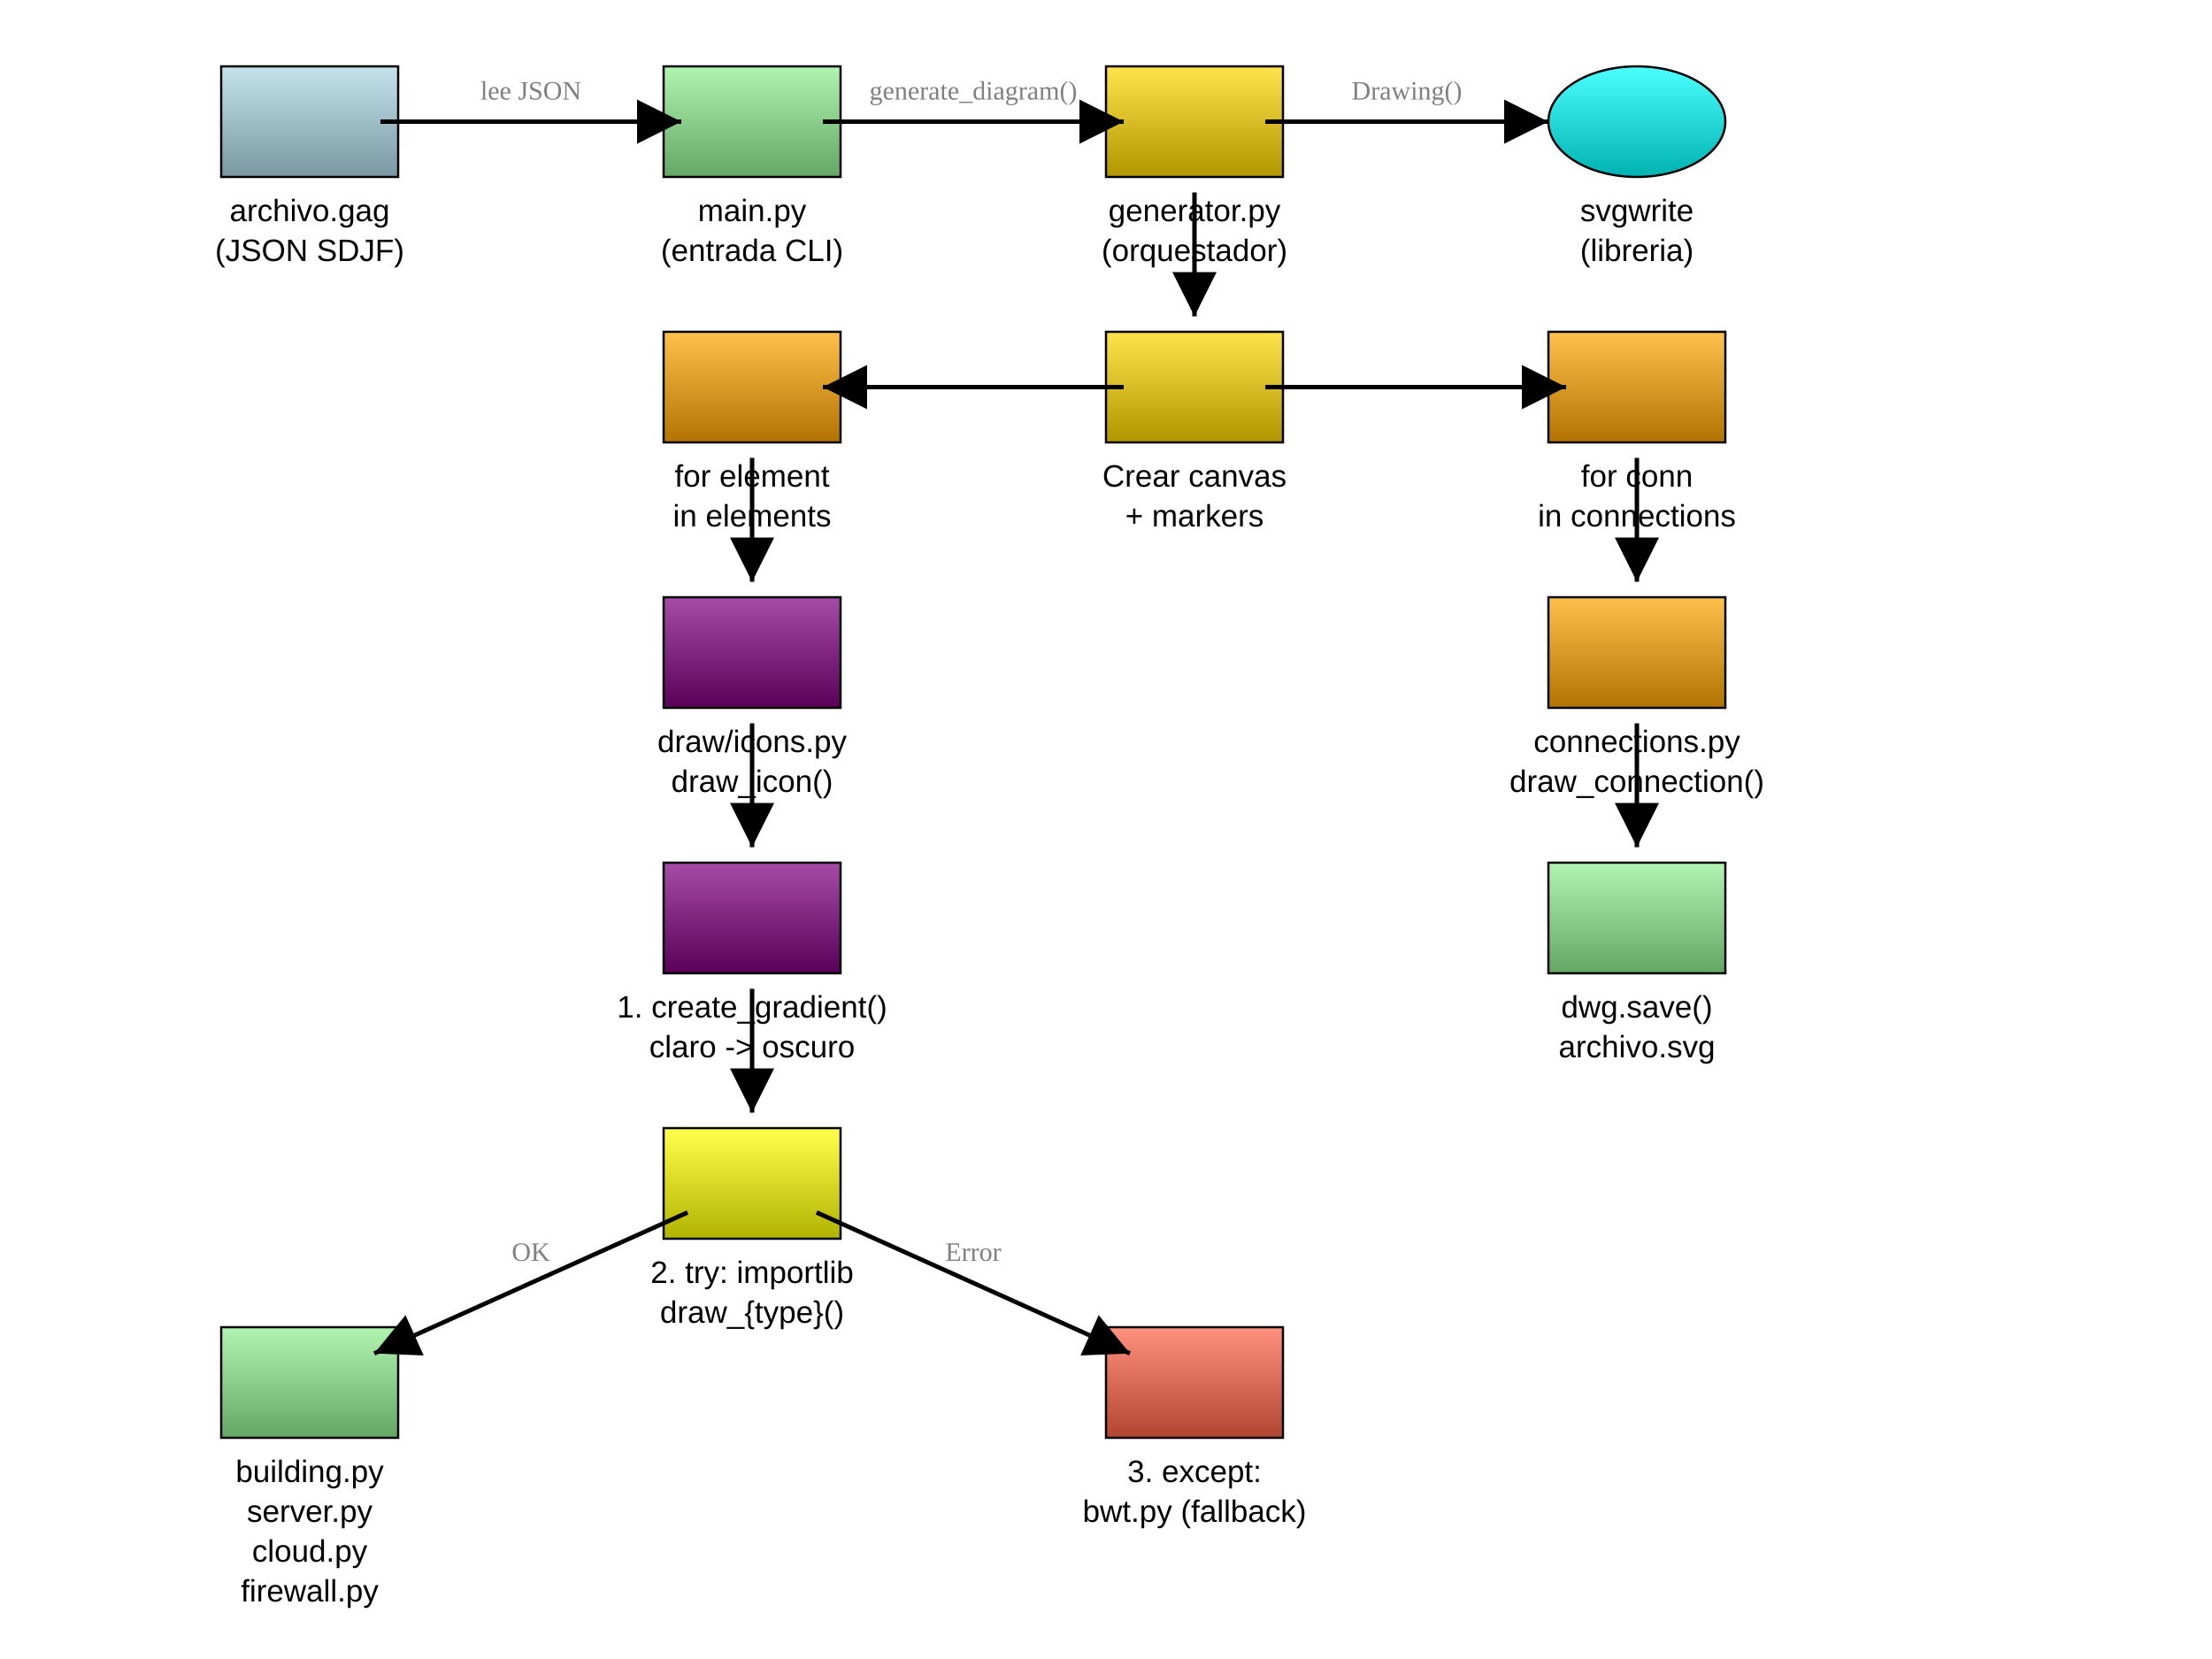
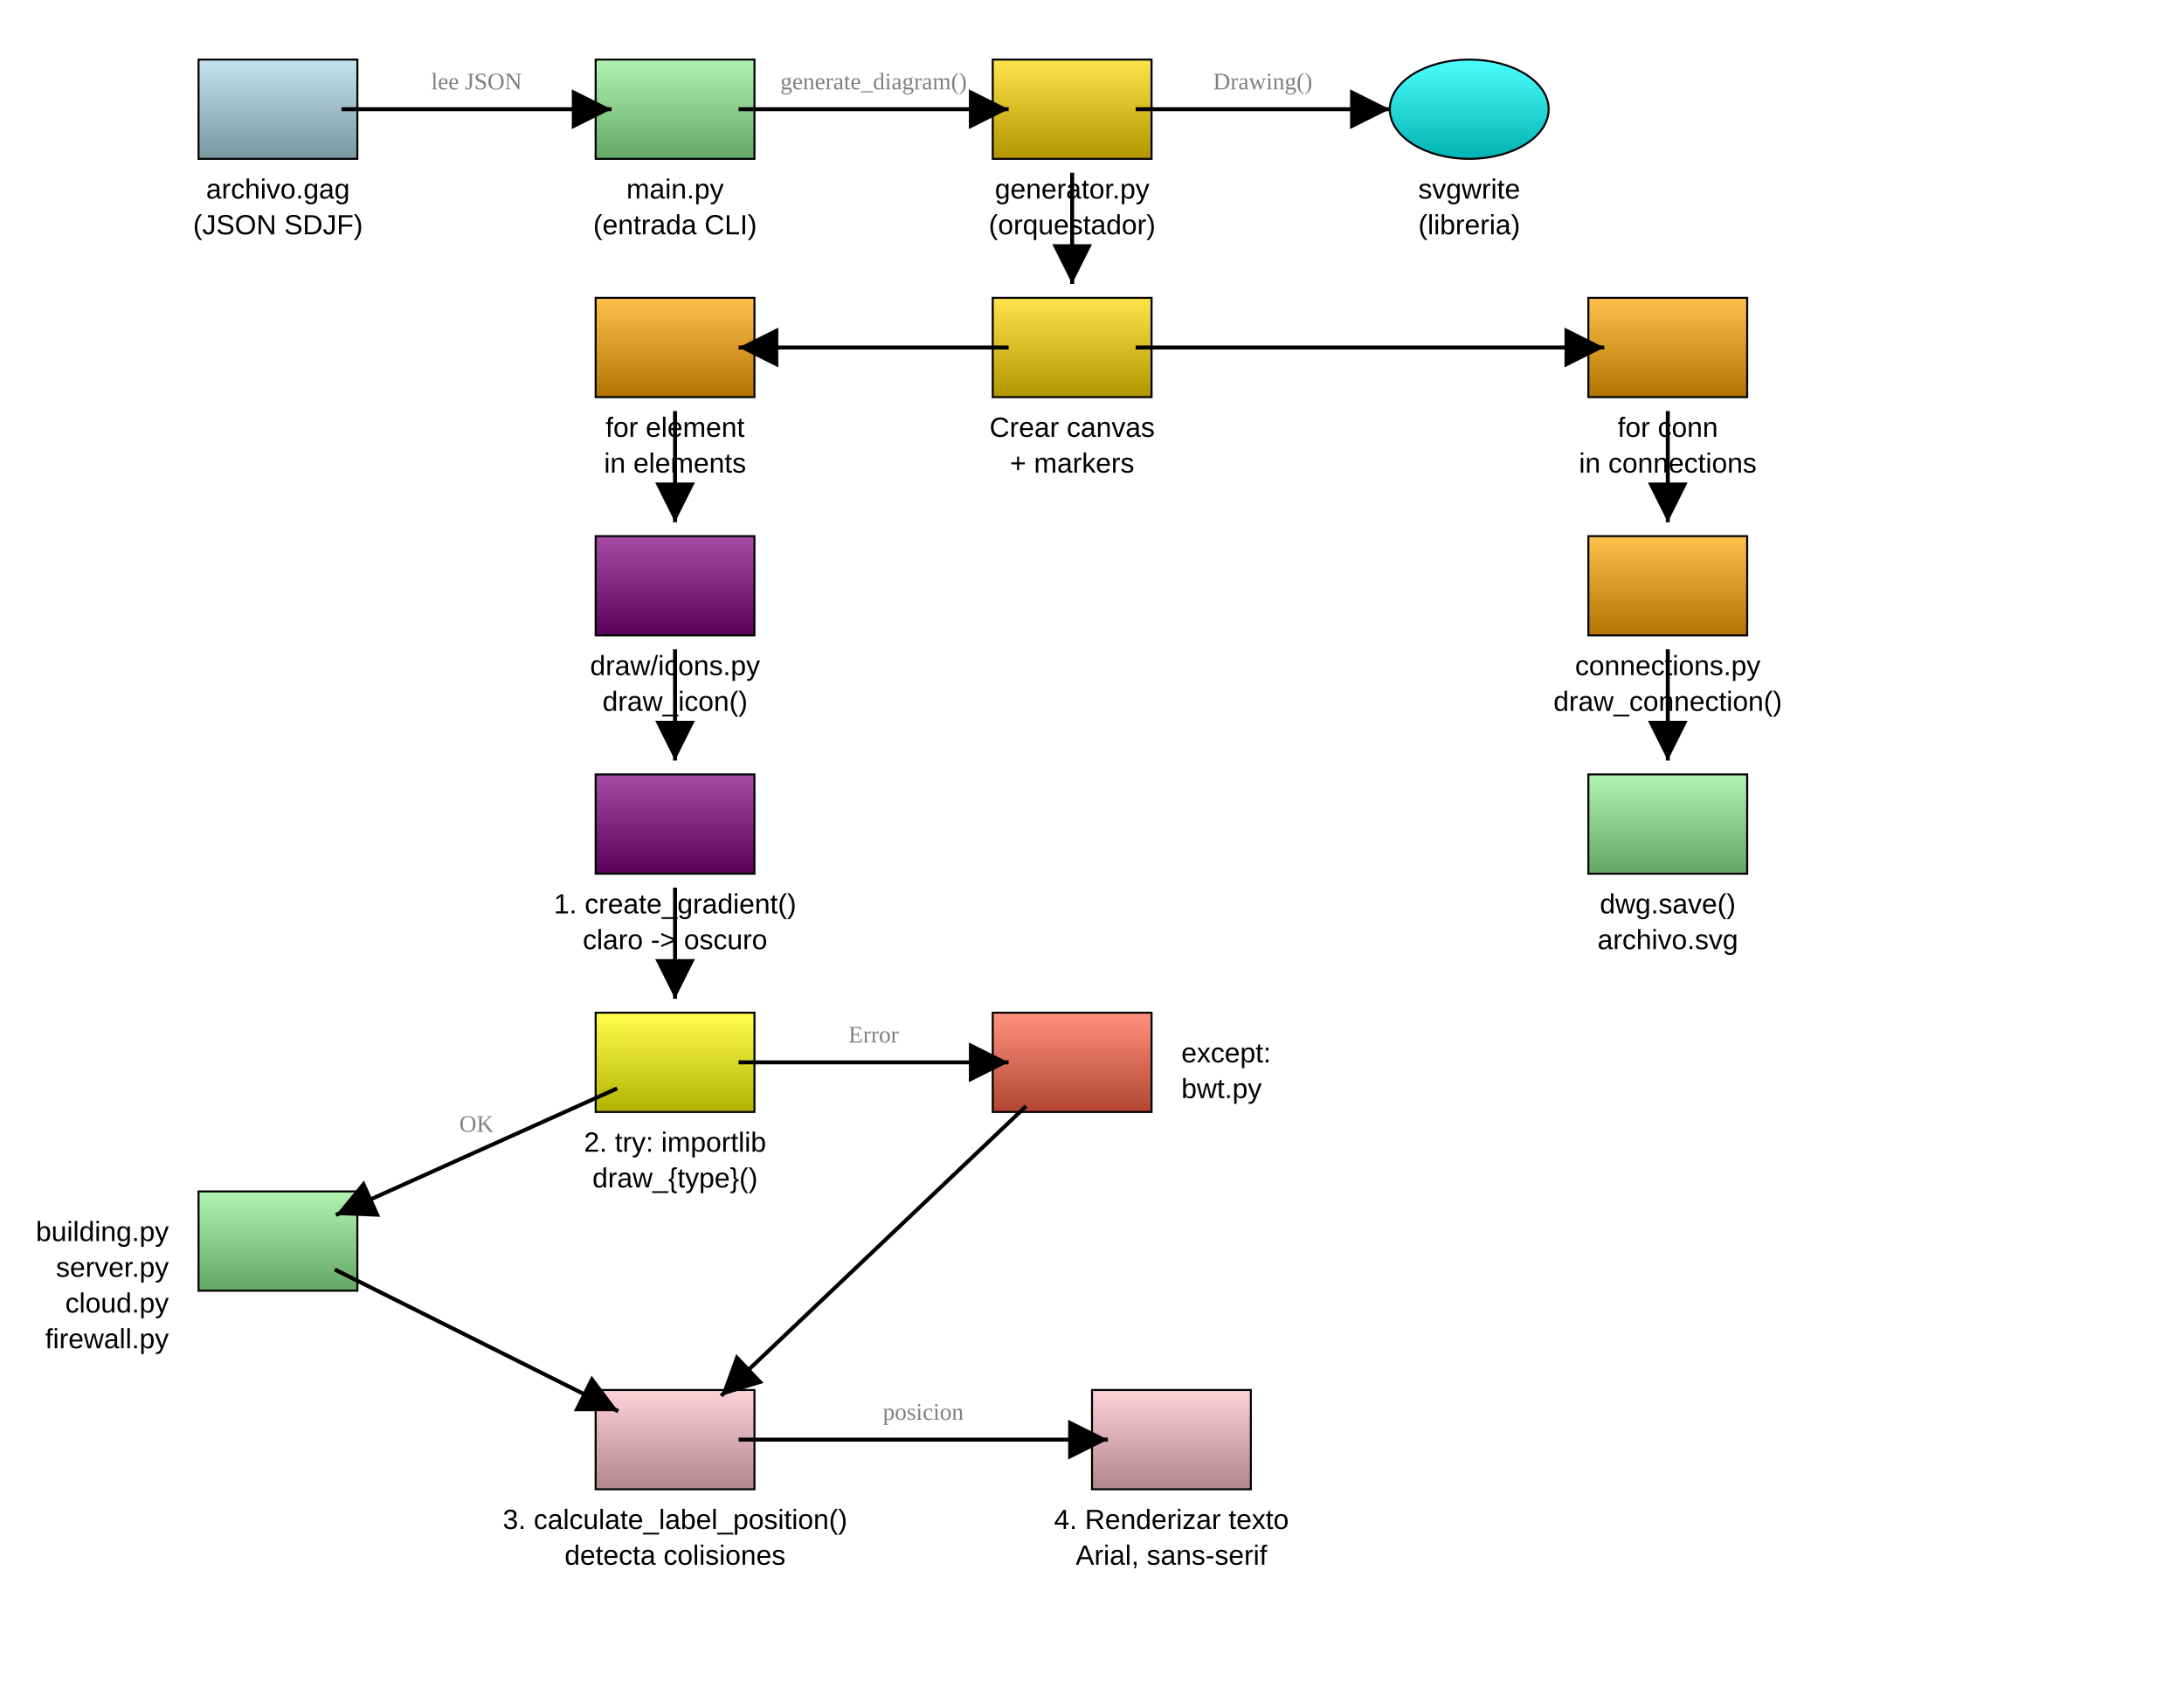
- <svg xmlns="http://www.w3.org/2000/svg" baseProfile="full" height="750" version="1.1" viewBox="0,0,1000,750" width="1000">
+ <svg xmlns="http://www.w3.org/2000/svg" baseProfile="full" height="850" version="1.1" viewBox="0,0,1100,850" width="1100">
  <defs>
    <marker id="arrow-end" markerHeight="10" markerWidth="10" orient="auto" refX="10" refY="5">
      <path d="M 0 0 L 10 5 L 0 10 z" fill="black" />
    </marker>
    <marker id="arrow-start" markerHeight="10" markerWidth="10" orient="auto" refX="0" refY="5">
      <path d="M 10 0 L 0 5 L 10 10 z" fill="black" />
    </marker>
    <linearGradient id="gradient-input" x1="0%" x2="0%" y1="0%" y2="100%">
      <stop offset="0%" stop-color="#c5e3ed" />
      <stop offset="100%" stop-color="#7997a1" />
    </linearGradient>
    <linearGradient id="gradient-main" x1="0%" x2="0%" y1="0%" y2="100%">
      <stop offset="0%" stop-color="#b1f3b1" />
      <stop offset="100%" stop-color="#64a664" />
    </linearGradient>
    <linearGradient id="gradient-generator" x1="0%" x2="0%" y1="0%" y2="100%">
      <stop offset="0%" stop-color="#ffe34c" />
      <stop offset="100%" stop-color="#b29600" />
    </linearGradient>
    <linearGradient id="gradient-svgwrite" x1="0%" x2="0%" y1="0%" y2="100%">
      <stop offset="0%" stop-color="#4cffff" />
      <stop offset="100%" stop-color="#00b2b2" />
    </linearGradient>
    <linearGradient id="gradient-canvas" x1="0%" x2="0%" y1="0%" y2="100%">
      <stop offset="0%" stop-color="#ffe34c" />
      <stop offset="100%" stop-color="#b29600" />
    </linearGradient>
    <linearGradient id="gradient-loop_elem" x1="0%" x2="0%" y1="0%" y2="100%">
      <stop offset="0%" stop-color="#ffc04c" />
      <stop offset="100%" stop-color="#b27300" />
    </linearGradient>
    <linearGradient id="gradient-loop_conn" x1="0%" x2="0%" y1="0%" y2="100%">
      <stop offset="0%" stop-color="#ffc04c" />
      <stop offset="100%" stop-color="#b27300" />
    </linearGradient>
    <linearGradient id="gradient-icons" x1="0%" x2="0%" y1="0%" y2="100%">
      <stop offset="0%" stop-color="#a64ca6" />
      <stop offset="100%" stop-color="#590059" />
    </linearGradient>
    <linearGradient id="gradient-gradient" x1="0%" x2="0%" y1="0%" y2="100%">
      <stop offset="0%" stop-color="#a64ca6" />
      <stop offset="100%" stop-color="#590059" />
    </linearGradient>
    <linearGradient id="gradient-try_import" x1="0%" x2="0%" y1="0%" y2="100%">
      <stop offset="0%" stop-color="#ffff4c" />
      <stop offset="100%" stop-color="#b2b200" />
    </linearGradient>
    <linearGradient id="gradient-modules" x1="0%" x2="0%" y1="0%" y2="100%">
      <stop offset="0%" stop-color="#b1f3b1" />
      <stop offset="100%" stop-color="#64a664" />
    </linearGradient>
    <linearGradient id="gradient-bwt" x1="0%" x2="0%" y1="0%" y2="100%">
      <stop offset="0%" stop-color="#ff917e" />
      <stop offset="100%" stop-color="#b24531" />
    </linearGradient>
+     <linearGradient id="gradient-label_pos" x1="0%" x2="0%" y1="0%" y2="100%">
+       <stop offset="0%" stop-color="#ffd2da" />
+       <stop offset="100%" stop-color="#b2868e" />
+     </linearGradient>
+     <linearGradient id="gradient-render_text" x1="0%" x2="0%" y1="0%" y2="100%">
+       <stop offset="0%" stop-color="#ffd2da" />
+       <stop offset="100%" stop-color="#b2868e" />
+     </linearGradient>
    <linearGradient id="gradient-connections" x1="0%" x2="0%" y1="0%" y2="100%">
      <stop offset="0%" stop-color="#ffc04c" />
      <stop offset="100%" stop-color="#b27300" />
    </linearGradient>
    <linearGradient id="gradient-output" x1="0%" x2="0%" y1="0%" y2="100%">
      <stop offset="0%" stop-color="#b1f3b1" />
      <stop offset="100%" stop-color="#64a664" />
    </linearGradient>
  </defs>
  <rect fill="url(#gradient-input)" height="50" stroke="black" width="80" x="100" y="30" />
  <text fill="black" font-family="Arial, sans-serif" font-size="14px" text-anchor="middle" x="140" y="100">archivo.gag</text>
  <text fill="black" font-family="Arial, sans-serif" font-size="14px" text-anchor="middle" x="140" y="118">(JSON SDJF)</text>
  <rect fill="url(#gradient-main)" height="50" stroke="black" width="80" x="300" y="30" />
  <text fill="black" font-family="Arial, sans-serif" font-size="14px" text-anchor="middle" x="340" y="100">main.py</text>
  <text fill="black" font-family="Arial, sans-serif" font-size="14px" text-anchor="middle" x="340" y="118">(entrada CLI)</text>
  <rect fill="url(#gradient-generator)" height="50" stroke="black" width="80" x="500" y="30" />
  <text fill="black" font-family="Arial, sans-serif" font-size="14px" text-anchor="middle" x="540" y="100">generator.py</text>
  <text fill="black" font-family="Arial, sans-serif" font-size="14px" text-anchor="middle" x="540" y="118">(orquestador)</text>
  <ellipse cx="740.0" cy="55.0" fill="url(#gradient-svgwrite)" rx="40.0" ry="25.0" stroke="black" />
  <text fill="black" font-family="Arial, sans-serif" font-size="14px" text-anchor="middle" x="740" y="100">svgwrite</text>
  <text fill="black" font-family="Arial, sans-serif" font-size="14px" text-anchor="middle" x="740" y="118">(libreria)</text>
  <rect fill="url(#gradient-canvas)" height="50" stroke="black" width="80" x="500" y="150" />
  <text fill="black" font-family="Arial, sans-serif" font-size="14px" text-anchor="middle" x="540" y="220">Crear canvas</text>
  <text fill="black" font-family="Arial, sans-serif" font-size="14px" text-anchor="middle" x="540" y="238">+ markers</text>
  <rect fill="url(#gradient-loop_elem)" height="50" stroke="black" width="80" x="300" y="150" />
  <text fill="black" font-family="Arial, sans-serif" font-size="14px" text-anchor="middle" x="340" y="220">for element</text>
  <text fill="black" font-family="Arial, sans-serif" font-size="14px" text-anchor="middle" x="340" y="238">in elements</text>
-   <rect fill="url(#gradient-loop_conn)" height="50" stroke="black" width="80" x="700" y="150" />
-   <text fill="black" font-family="Arial, sans-serif" font-size="14px" text-anchor="middle" x="740" y="220">for conn</text>
-   <text fill="black" font-family="Arial, sans-serif" font-size="14px" text-anchor="middle" x="740" y="238">in connections</text>
+   <rect fill="url(#gradient-loop_conn)" height="50" stroke="black" width="80" x="800" y="150" />
+   <text fill="black" font-family="Arial, sans-serif" font-size="14px" text-anchor="middle" x="840" y="220">for conn</text>
+   <text fill="black" font-family="Arial, sans-serif" font-size="14px" text-anchor="middle" x="840" y="238">in connections</text>
  <rect fill="url(#gradient-icons)" height="50" stroke="black" width="80" x="300" y="270" />
  <text fill="black" font-family="Arial, sans-serif" font-size="14px" text-anchor="middle" x="340" y="340">draw/icons.py</text>
  <text fill="black" font-family="Arial, sans-serif" font-size="14px" text-anchor="middle" x="340" y="358">draw_icon()</text>
  <rect fill="url(#gradient-gradient)" height="50" stroke="black" width="80" x="300" y="390" />
  <text fill="black" font-family="Arial, sans-serif" font-size="14px" text-anchor="middle" x="340" y="460">1. create_gradient()</text>
  <text fill="black" font-family="Arial, sans-serif" font-size="14px" text-anchor="middle" x="340" y="478">claro -&gt; oscuro</text>
  <rect fill="url(#gradient-try_import)" height="50" stroke="black" width="80" x="300" y="510" />
  <text fill="black" font-family="Arial, sans-serif" font-size="14px" text-anchor="middle" x="340" y="580">2. try: importlib</text>
  <text fill="black" font-family="Arial, sans-serif" font-size="14px" text-anchor="middle" x="340" y="598">draw_{type}()</text>
  <rect fill="url(#gradient-modules)" height="50" stroke="black" width="80" x="100" y="600" />
-   <text fill="black" font-family="Arial, sans-serif" font-size="14px" text-anchor="middle" x="140" y="670">building.py</text>
-   <text fill="black" font-family="Arial, sans-serif" font-size="14px" text-anchor="middle" x="140" y="688">server.py</text>
-   <text fill="black" font-family="Arial, sans-serif" font-size="14px" text-anchor="middle" x="140" y="706">cloud.py</text>
-   <text fill="black" font-family="Arial, sans-serif" font-size="14px" text-anchor="middle" x="140" y="724">firewall.py</text>
-   <rect fill="url(#gradient-bwt)" height="50" stroke="black" width="80" x="500" y="600" />
-   <text fill="black" font-family="Arial, sans-serif" font-size="14px" text-anchor="middle" x="540" y="670">3. except:</text>
-   <text fill="black" font-family="Arial, sans-serif" font-size="14px" text-anchor="middle" x="540" y="688">bwt.py (fallback)</text>
-   <rect fill="url(#gradient-connections)" height="50" stroke="black" width="80" x="700" y="270" />
-   <text fill="black" font-family="Arial, sans-serif" font-size="14px" text-anchor="middle" x="740" y="340">connections.py</text>
-   <text fill="black" font-family="Arial, sans-serif" font-size="14px" text-anchor="middle" x="740" y="358">draw_connection()</text>
-   <rect fill="url(#gradient-output)" height="50" stroke="black" width="80" x="700" y="390" />
-   <text fill="black" font-family="Arial, sans-serif" font-size="14px" text-anchor="middle" x="740" y="460">dwg.save()</text>
-   <text fill="black" font-family="Arial, sans-serif" font-size="14px" text-anchor="middle" x="740" y="478">archivo.svg</text>
+   <text fill="black" font-family="Arial, sans-serif" font-size="14px" text-anchor="end" x="85" y="625">building.py</text>
+   <text fill="black" font-family="Arial, sans-serif" font-size="14px" text-anchor="end" x="85" y="643">server.py</text>
+   <text fill="black" font-family="Arial, sans-serif" font-size="14px" text-anchor="end" x="85" y="661">cloud.py</text>
+   <text fill="black" font-family="Arial, sans-serif" font-size="14px" text-anchor="end" x="85" y="679">firewall.py</text>
+   <rect fill="url(#gradient-bwt)" height="50" stroke="black" width="80" x="500" y="510" />
+   <text fill="black" font-family="Arial, sans-serif" font-size="14px" text-anchor="start" x="595" y="535">except:</text>
+   <text fill="black" font-family="Arial, sans-serif" font-size="14px" text-anchor="start" x="595" y="553">bwt.py</text>
+   <rect fill="url(#gradient-label_pos)" height="50" stroke="black" width="80" x="300" y="700" />
+   <text fill="black" font-family="Arial, sans-serif" font-size="14px" text-anchor="middle" x="340" y="770">3. calculate_label_position()</text>
+   <text fill="black" font-family="Arial, sans-serif" font-size="14px" text-anchor="middle" x="340" y="788">detecta colisiones</text>
+   <rect fill="url(#gradient-render_text)" height="50" stroke="black" width="80" x="550" y="700" />
+   <text fill="black" font-family="Arial, sans-serif" font-size="14px" text-anchor="middle" x="590" y="770">4. Renderizar texto</text>
+   <text fill="black" font-family="Arial, sans-serif" font-size="14px" text-anchor="middle" x="590" y="788">Arial, sans-serif</text>
+   <rect fill="url(#gradient-connections)" height="50" stroke="black" width="80" x="800" y="270" />
+   <text fill="black" font-family="Arial, sans-serif" font-size="14px" text-anchor="middle" x="840" y="340">connections.py</text>
+   <text fill="black" font-family="Arial, sans-serif" font-size="14px" text-anchor="middle" x="840" y="358">draw_connection()</text>
+   <rect fill="url(#gradient-output)" height="50" stroke="black" width="80" x="800" y="390" />
+   <text fill="black" font-family="Arial, sans-serif" font-size="14px" text-anchor="middle" x="840" y="460">dwg.save()</text>
+   <text fill="black" font-family="Arial, sans-serif" font-size="14px" text-anchor="middle" x="840" y="478">archivo.svg</text>
  <line marker-end="url(#arrow-end)" stroke="black" stroke-width="2" x1="172.0" x2="308.0" y1="55.0" y2="55.0" />
  <text fill="gray" font-size="12px" text-anchor="middle" x="240.0" y="45.0">lee JSON</text>
  <line marker-end="url(#arrow-end)" stroke="black" stroke-width="2" x1="372.0" x2="508.0" y1="55.0" y2="55.0" />
  <text fill="gray" font-size="12px" text-anchor="middle" x="440.0" y="45.0">generate_diagram()</text>
  <line marker-end="url(#arrow-end)" stroke="black" stroke-width="2" x1="572.0" x2="700.0" y1="55.0" y2="55.0" />
  <text fill="gray" font-size="12px" text-anchor="middle" x="636.0" y="45.0">Drawing()</text>
  <line marker-end="url(#arrow-end)" stroke="black" stroke-width="2" x1="540.0" x2="540.0" y1="87.0" y2="143.0" />
  <text fill="gray" font-size="12px" text-anchor="middle" x="540.0" y="105.0" />
  <line marker-end="url(#arrow-end)" stroke="black" stroke-width="2" x1="508.0" x2="372.0" y1="175.0" y2="175.0" />
  <text fill="gray" font-size="12px" text-anchor="middle" x="440.0" y="165.0" />
-   <line marker-end="url(#arrow-end)" stroke="black" stroke-width="2" x1="572.0" x2="708.0" y1="175.0" y2="175.0" />
-   <text fill="gray" font-size="12px" text-anchor="middle" x="640.0" y="165.0" />
+   <line marker-end="url(#arrow-end)" stroke="black" stroke-width="2" x1="572.0" x2="808.0" y1="175.0" y2="175.0" />
+   <text fill="gray" font-size="12px" text-anchor="middle" x="690.0" y="165.0" />
  <line marker-end="url(#arrow-end)" stroke="black" stroke-width="2" x1="340.0" x2="340.0" y1="207.0" y2="263.0" />
  <text fill="gray" font-size="12px" text-anchor="middle" x="340.0" y="225.0" />
  <line marker-end="url(#arrow-end)" stroke="black" stroke-width="2" x1="340.0" x2="340.0" y1="327.0" y2="383.0" />
  <text fill="gray" font-size="12px" text-anchor="middle" x="340.0" y="345.0" />
  <line marker-end="url(#arrow-end)" stroke="black" stroke-width="2" x1="340.0" x2="340.0" y1="447.0" y2="503.0" />
  <text fill="gray" font-size="12px" text-anchor="middle" x="340.0" y="465.0" />
  <line marker-end="url(#arrow-end)" stroke="black" stroke-width="2" x1="310.819" x2="169.181" y1="548.132" y2="611.868" />
  <text fill="gray" font-size="12px" text-anchor="middle" x="240.0" y="570.0">OK</text>
-   <line marker-end="url(#arrow-end)" stroke="black" stroke-width="2" x1="369.181" x2="510.819" y1="548.132" y2="611.868" />
-   <text fill="gray" font-size="12px" text-anchor="middle" x="440.0" y="570.0">Error</text>
-   <line marker-end="url(#arrow-end)" stroke="black" stroke-width="2" x1="740.0" x2="740.0" y1="207.0" y2="263.0" />
-   <text fill="gray" font-size="12px" text-anchor="middle" x="740.0" y="225.0" />
-   <line marker-end="url(#arrow-end)" stroke="black" stroke-width="2" x1="740.0" x2="740.0" y1="327.0" y2="383.0" />
-   <text fill="gray" font-size="12px" text-anchor="middle" x="740.0" y="345.0" />
+   <line marker-end="url(#arrow-end)" stroke="black" stroke-width="2" x1="372.0" x2="508.0" y1="535.0" y2="535.0" />
+   <text fill="gray" font-size="12px" text-anchor="middle" x="440.0" y="525.0">Error</text>
+   <line marker-end="url(#arrow-end)" stroke="black" stroke-width="2" x1="168.622" x2="311.378" y1="639.311" y2="710.689" />
+   <text fill="gray" font-size="12px" text-anchor="middle" x="240.0" y="665.0" />
+   <line marker-end="url(#arrow-end)" stroke="black" stroke-width="2" x1="516.8" x2="363.2" y1="557.04" y2="702.96" />
+   <text fill="gray" font-size="12px" text-anchor="middle" x="440.0" y="620.0" />
+   <line marker-end="url(#arrow-end)" stroke="black" stroke-width="2" x1="372.0" x2="558.0" y1="725.0" y2="725.0" />
+   <text fill="gray" font-size="12px" text-anchor="middle" x="465.0" y="715.0">posicion</text>
+   <line marker-end="url(#arrow-end)" stroke="black" stroke-width="2" x1="840.0" x2="840.0" y1="207.0" y2="263.0" />
+   <text fill="gray" font-size="12px" text-anchor="middle" x="840.0" y="225.0" />
+   <line marker-end="url(#arrow-end)" stroke="black" stroke-width="2" x1="840.0" x2="840.0" y1="327.0" y2="383.0" />
+   <text fill="gray" font-size="12px" text-anchor="middle" x="840.0" y="345.0" />
</svg>
